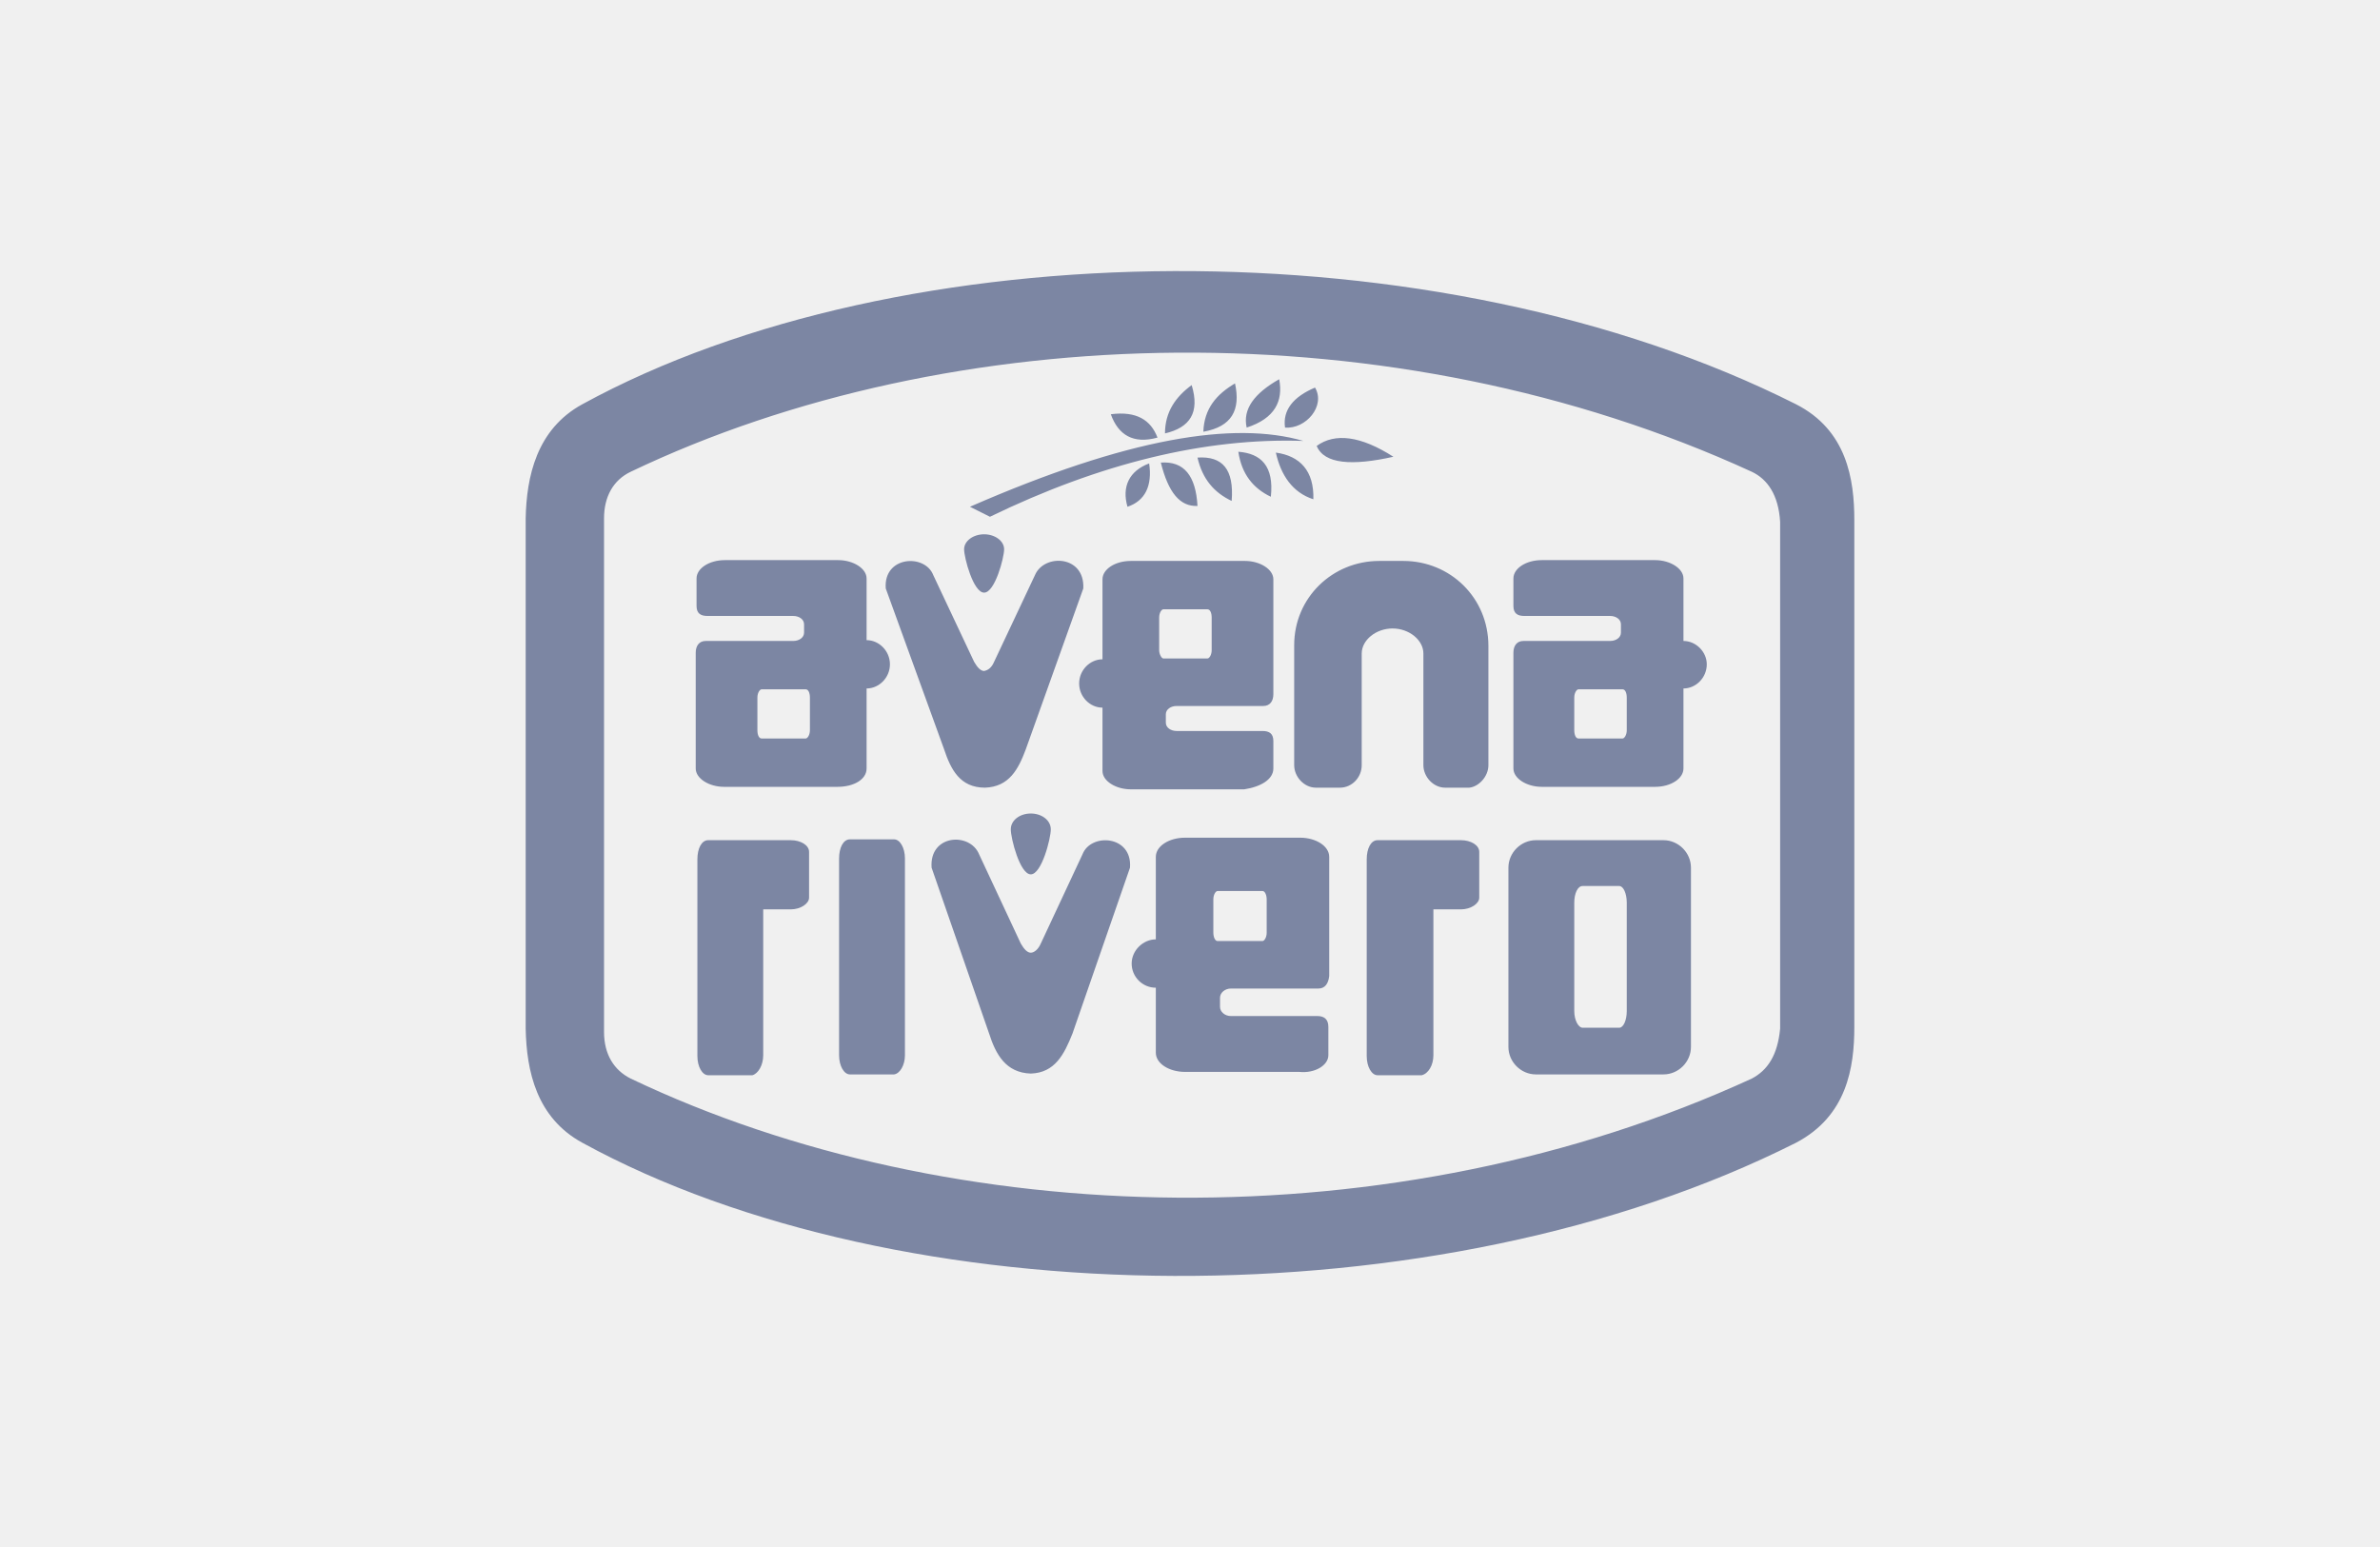
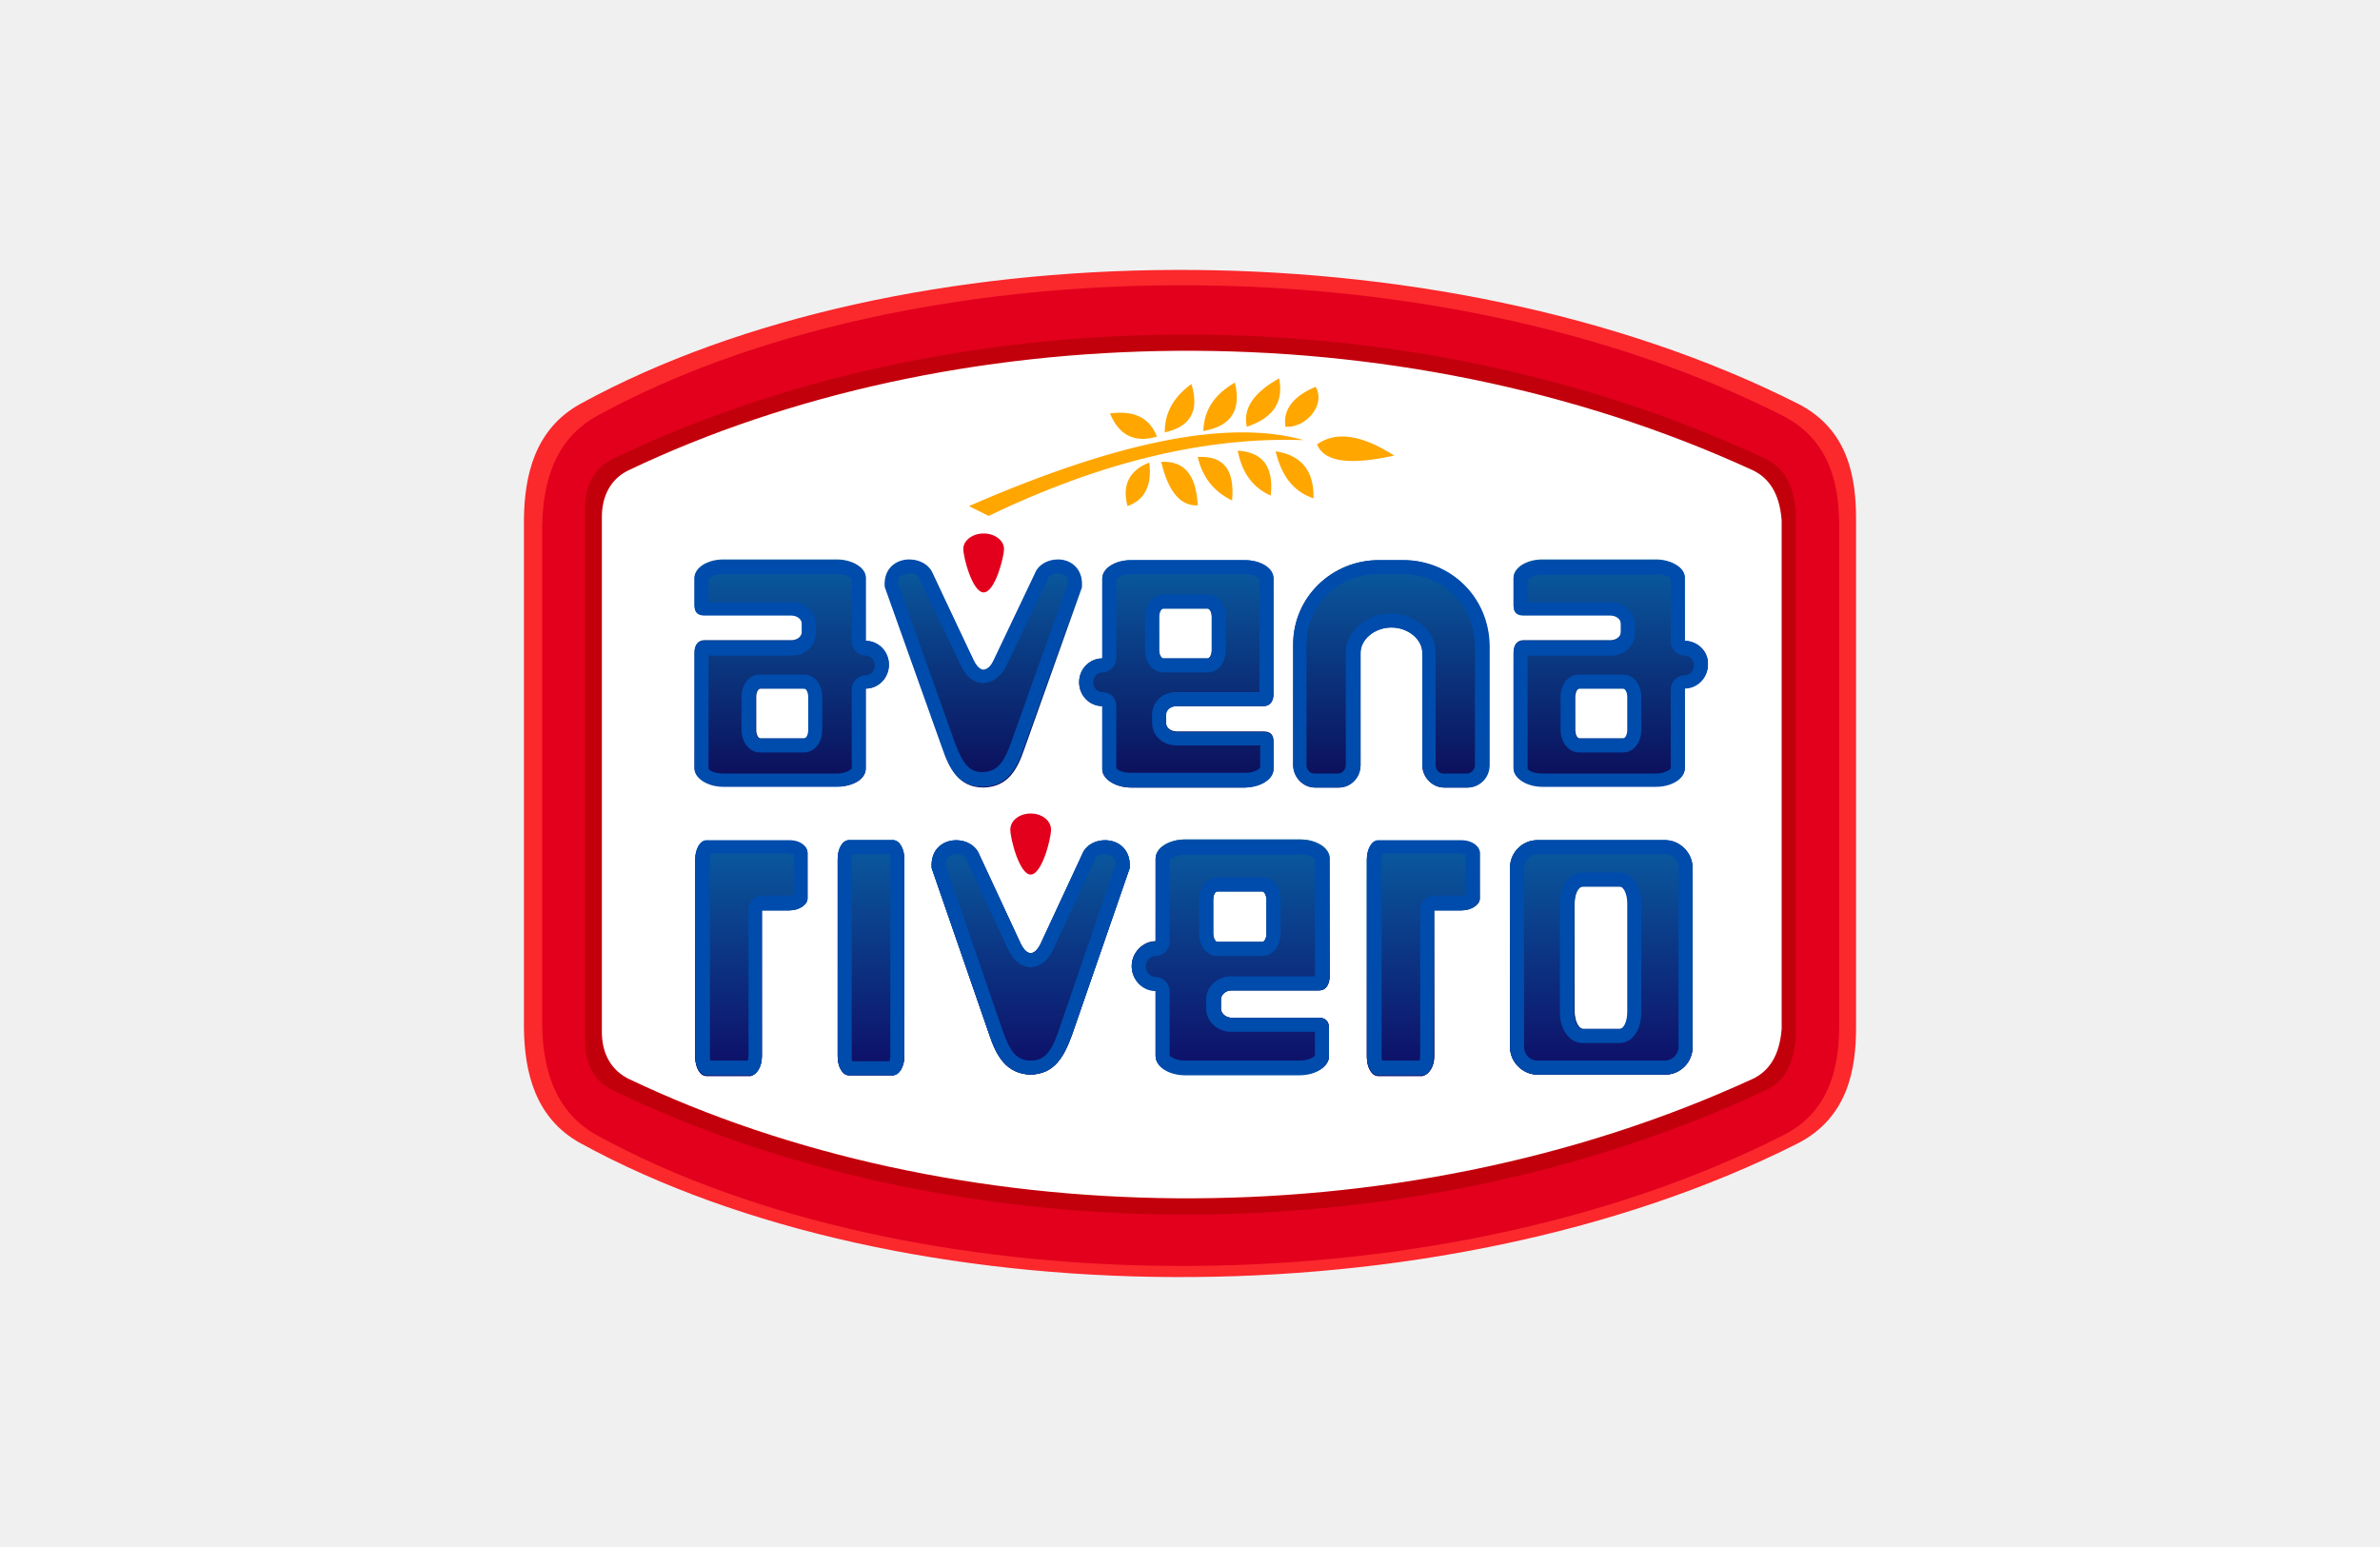
<svg xmlns="http://www.w3.org/2000/svg" width="100%" height="100%" viewBox="0 0 200 130" version="1.1" xml:space="preserve" style="fill-rule:evenodd;clip-rule:evenodd;stroke-linejoin:round;stroke-miterlimit:2;">
  <g transform="matrix(1.86839,0,0,1.86839,46.9061,81.5446)">
-     <path d="M-1.462,-20.327C-1.425,-22.201 -0.975,-24.338 1.087,-25.463C15.408,-33.298 39.514,-33.598 55.672,-25.463C57.959,-24.301 58.296,-22.089 58.296,-20.252L58.296,2.542C58.296,4.379 57.959,6.553 55.672,7.753C39.514,15.888 15.408,15.588 1.087,7.753C-0.975,6.628 -1.425,4.529 -1.462,2.617L-1.462,-20.327ZM54.959,2.617L54.959,-20.177C54.885,-21.376 54.397,-22.089 53.685,-22.426C37.602,-29.812 17.695,-29.324 3.261,-22.426C2.474,-22.051 2.062,-21.302 2.062,-20.327L2.062,2.767C2.062,3.779 2.512,4.491 3.261,4.866C17.732,11.764 37.602,12.252 53.685,4.866C54.397,4.491 54.847,3.816 54.959,2.617ZM23.581,-5.219C23.956,-6.193 25.83,-6.081 25.718,-4.619L23.131,2.842C22.756,3.779 22.344,4.604 21.256,4.641C20.132,4.604 19.682,3.779 19.382,2.842L16.795,-4.619C16.683,-6.118 18.52,-6.231 18.932,-5.219L20.807,-1.207C20.957,-0.945 21.106,-0.795 21.256,-0.795C21.406,-0.795 21.594,-0.945 21.706,-1.207L23.581,-5.219ZM49.711,-5.856C50.386,-5.856 50.948,-5.294 50.948,-4.619L50.948,3.442C50.948,4.116 50.386,4.679 49.711,4.679L43.975,4.679C43.3,4.679 42.738,4.116 42.738,3.442L42.738,-4.619C42.738,-5.294 43.3,-5.856 43.975,-5.856L49.711,-5.856ZM48.061,1.83L48.061,-3.044C48.061,-3.457 47.911,-3.794 47.724,-3.794L46.074,-3.794C45.85,-3.794 45.7,-3.457 45.7,-3.044L45.7,1.83C45.7,2.242 45.887,2.579 46.074,2.579L47.724,2.579C47.911,2.579 48.061,2.242 48.061,1.83ZM15.596,3.816C15.596,4.266 15.371,4.641 15.108,4.679L13.121,4.679C12.859,4.679 12.634,4.304 12.634,3.816L12.634,-5.031C12.634,-5.518 12.821,-5.893 13.121,-5.893L15.108,-5.893C15.371,-5.893 15.596,-5.518 15.596,-5.031L15.596,3.816ZM9.222,3.816C9.222,4.266 8.997,4.641 8.735,4.716L6.748,4.716C6.486,4.716 6.261,4.341 6.261,3.854L6.261,-4.994C6.261,-5.481 6.448,-5.856 6.748,-5.856L10.459,-5.856C10.909,-5.856 11.284,-5.631 11.284,-5.331L11.284,-3.269C11.284,-3.007 10.909,-2.744 10.459,-2.744L9.222,-2.744L9.222,3.816ZM21.256,-7.056C21.744,-7.056 22.156,-6.756 22.156,-6.343C22.156,-5.931 21.744,-4.319 21.256,-4.319C20.769,-4.319 20.357,-5.931 20.357,-6.343C20.357,-6.756 20.769,-7.056 21.256,-7.056ZM21.444,-17.778C21.856,-18.752 23.693,-18.677 23.618,-17.178L21.031,-9.942C20.694,-9.042 20.282,-8.255 19.195,-8.218C18.07,-8.218 17.657,-9.042 17.358,-9.942L14.733,-17.178C14.621,-18.64 16.495,-18.752 16.87,-17.778L18.707,-13.879C18.857,-13.616 19.007,-13.466 19.157,-13.466C19.344,-13.504 19.494,-13.616 19.607,-13.879L21.444,-17.778ZM39.364,3.816C39.364,4.266 39.139,4.641 38.839,4.716L36.852,4.716C36.59,4.716 36.365,4.341 36.365,3.854L36.365,-4.994C36.365,-5.481 36.552,-5.856 36.852,-5.856L40.601,-5.856C41.051,-5.856 41.426,-5.631 41.426,-5.331L41.426,-3.269C41.426,-3.007 41.051,-2.744 40.601,-2.744L39.364,-2.744L39.364,3.816ZM13.871,-9.08C13.871,-8.593 13.309,-8.255 12.559,-8.255L7.46,-8.255C6.785,-8.255 6.186,-8.63 6.186,-9.08L6.186,-14.291C6.186,-14.591 6.336,-14.816 6.636,-14.816L10.572,-14.816C10.834,-14.816 11.059,-14.966 11.059,-15.191L11.059,-15.566C11.059,-15.791 10.834,-15.941 10.572,-15.941L6.711,-15.941C6.411,-15.941 6.223,-16.053 6.223,-16.39L6.223,-17.628C6.223,-18.077 6.785,-18.452 7.498,-18.452L12.596,-18.452C13.271,-18.452 13.871,-18.077 13.871,-17.628L13.871,-14.853C14.433,-14.853 14.921,-14.366 14.921,-13.766C14.921,-13.166 14.433,-12.679 13.871,-12.679L13.871,-9.08ZM11.322,-10.804L11.322,-12.267C11.322,-12.491 11.247,-12.641 11.134,-12.641L9.147,-12.641C9.072,-12.641 8.96,-12.491 8.96,-12.267L8.96,-10.804C8.96,-10.58 9.035,-10.43 9.147,-10.43L11.134,-10.43C11.209,-10.43 11.322,-10.58 11.322,-10.804ZM34.64,3.816C34.64,4.266 34.04,4.641 33.328,4.566L28.192,4.566C27.48,4.566 26.88,4.191 26.88,3.704L26.88,0.78C26.28,0.78 25.793,0.292 25.793,-0.307C25.793,-0.907 26.318,-1.395 26.88,-1.395L26.88,-5.106C26.88,-5.593 27.48,-5.968 28.192,-5.968L33.366,-5.968C34.078,-5.968 34.678,-5.593 34.678,-5.106L34.678,0.255C34.64,0.592 34.49,0.817 34.19,0.817L30.254,0.817C29.991,0.817 29.767,1.005 29.767,1.23L29.767,1.642C29.767,1.867 29.991,2.054 30.254,2.054L34.153,2.054C34.453,2.054 34.64,2.204 34.64,2.542L34.64,3.816ZM29.467,-1.695C29.467,-1.507 29.542,-1.32 29.654,-1.32L31.679,-1.32C31.753,-1.32 31.866,-1.47 31.866,-1.695L31.866,-3.194C31.866,-3.382 31.791,-3.569 31.679,-3.569L29.654,-3.569C29.579,-3.569 29.467,-3.419 29.467,-3.194L29.467,-1.695ZM30.441,-26.4C30.704,-25.2 30.291,-24.451 29.017,-24.226C29.054,-25.275 29.617,-25.913 30.441,-26.4ZM32.428,-26.588C32.616,-25.613 32.241,-24.826 30.966,-24.413C30.779,-25.238 31.304,-25.95 32.428,-26.588ZM37.564,-23.101C35.727,-22.689 34.453,-22.764 34.115,-23.588C34.94,-24.188 36.102,-24.038 37.564,-23.101ZM34.04,-26.213C34.528,-25.388 33.628,-24.338 32.691,-24.413C32.578,-25.2 33.066,-25.8 34.04,-26.213ZM30.291,-21.114C29.504,-21.489 28.979,-22.089 28.754,-23.064C29.879,-23.139 30.404,-22.539 30.291,-21.114ZM41.838,-9.23C41.838,-8.705 41.388,-8.255 40.976,-8.218L39.889,-8.218C39.364,-8.218 38.914,-8.705 38.914,-9.23L38.914,-14.253C38.914,-14.853 38.277,-15.378 37.527,-15.378C36.777,-15.378 36.14,-14.853 36.14,-14.253L36.14,-9.23C36.14,-8.668 35.69,-8.218 35.165,-8.218L34.078,-8.218C33.553,-8.218 33.103,-8.705 33.103,-9.23L33.103,-14.628C33.103,-16.765 34.828,-18.415 36.927,-18.415L38.014,-18.415C40.114,-18.415 41.838,-16.765 41.838,-14.591L41.838,-9.23ZM28.754,-20.889C27.967,-20.852 27.442,-21.489 27.105,-22.839C28.154,-22.914 28.679,-22.239 28.754,-20.889ZM32.053,-21.302C31.266,-21.676 30.741,-22.314 30.591,-23.326C31.604,-23.251 32.203,-22.689 32.053,-21.302ZM33.515,-23.813C29.092,-23.963 24.368,-22.801 19.419,-20.402L18.52,-20.852C25.643,-23.963 30.404,-24.713 33.515,-23.813ZM28.492,-26.325C28.867,-25.088 28.417,-24.413 27.292,-24.151C27.292,-25.125 27.78,-25.8 28.492,-26.325ZM25.605,-20.852C25.343,-21.751 25.68,-22.464 26.58,-22.801C26.73,-21.789 26.392,-21.114 25.605,-20.852ZM50.611,-14.816C51.173,-14.816 51.66,-14.328 51.66,-13.766C51.66,-13.166 51.173,-12.679 50.611,-12.679L50.611,-9.08C50.611,-8.63 50.048,-8.255 49.336,-8.255L44.237,-8.255C43.563,-8.255 42.963,-8.63 42.963,-9.08L42.963,-14.291C42.963,-14.591 43.113,-14.816 43.413,-14.816L47.312,-14.816C47.574,-14.816 47.799,-14.966 47.799,-15.191L47.799,-15.566C47.799,-15.791 47.574,-15.941 47.312,-15.941L43.45,-15.941C43.15,-15.941 42.963,-16.053 42.963,-16.39L42.963,-17.628C42.963,-18.077 43.525,-18.452 44.237,-18.452L49.336,-18.452C50.011,-18.452 50.611,-18.077 50.611,-17.628L50.611,-14.816ZM48.061,-10.804L48.061,-12.267C48.061,-12.491 47.986,-12.641 47.874,-12.641L45.887,-12.641C45.812,-12.641 45.7,-12.491 45.7,-12.267L45.7,-10.804C45.7,-10.58 45.775,-10.43 45.887,-10.43L47.874,-10.43C47.949,-10.43 48.061,-10.58 48.061,-10.804ZM33.965,-21.189C33.028,-21.489 32.503,-22.276 32.278,-23.288C33.366,-23.139 34.003,-22.464 33.965,-21.189ZM26.955,-23.963C25.868,-23.663 25.193,-24.076 24.855,-25.013C26.018,-25.163 26.655,-24.751 26.955,-23.963ZM19.157,-19.614C19.644,-19.614 20.057,-19.315 20.057,-18.94C20.057,-18.565 19.644,-16.99 19.157,-16.99C18.67,-16.99 18.257,-18.565 18.257,-18.94C18.257,-19.315 18.67,-19.614 19.157,-19.614ZM32.166,-9.08C32.166,-8.593 31.604,-8.255 30.854,-8.143L25.755,-8.143C25.08,-8.143 24.481,-8.518 24.481,-8.967L24.481,-11.817C23.918,-11.817 23.431,-12.304 23.431,-12.904C23.431,-13.504 23.918,-13.991 24.481,-13.991L24.481,-17.59C24.481,-18.04 25.043,-18.415 25.755,-18.415L30.891,-18.415C31.566,-18.415 32.166,-18.04 32.166,-17.59L32.166,-12.417C32.166,-12.117 32.016,-11.892 31.716,-11.892L27.817,-11.892C27.555,-11.892 27.33,-11.742 27.33,-11.517L27.33,-11.142C27.33,-10.917 27.555,-10.767 27.817,-10.767L31.679,-10.767C31.978,-10.767 32.166,-10.654 32.166,-10.317L32.166,-9.08ZM27.03,-14.403C27.03,-14.216 27.142,-14.029 27.217,-14.029L29.204,-14.029C29.279,-14.029 29.392,-14.179 29.392,-14.403L29.392,-15.866C29.392,-16.09 29.317,-16.24 29.204,-16.24L27.217,-16.24C27.142,-16.24 27.03,-16.09 27.03,-15.866L27.03,-14.403Z" style="fill:rgb(124,134,163);" />
+     <g transform="matrix(0.315665,0,0,0.315665,-2.99172,-40.23208)">
+       <path id="XMLID_61_" d="M135.9,36.2L74.3,35.4L16.5,50.5L9.9,60.9L9.6,102.1L11,137.9L15.5,148.4L63,163.3L119,166.1L176.4,150.2L189.3,136.2L188,57.1L183,50.9L135.9,36.2Z" style="fill:white;" />
+       <g id="XMLID_17_">
+         <path id="XMLID_51_" d="M58.8,139.7L58.8,111.6C58.8,110.1 58.1,108.9 57.2,108.9L50.9,108.9C50,108.9 49.3,110.1 49.3,111.6L49.3,139.7C49.3,141.2 50,142.4 50.9,142.4L57.2,142.4C58.1,142.3 58.8,141.1 58.8,139.7Z" style="fill:url(#_Linear1);fill-rule:nonzero;" />
+         <path id="XMLID_50_" d="M58.8,139.7L58.8,111.6C58.8,110.1 58.1,108.9 57.2,108.9L50.9,108.9C50,108.9 49.3,110.1 49.3,111.6L49.3,139.7C49.3,141.2 50,142.4 50.9,142.4L57.2,142.4C58.1,142.3 58.8,141.1 58.8,139.7Z" style="fill:url(#_Linear2);fill-rule:nonzero;" />
+         <path id="XMLID_57_" d="M38.5,139.7L38.5,118.9L42.4,118.9C43.8,118.9 45,118.1 45,117.2L45,110.7C45,109.8 43.8,109 42.4,109L30.6,109C29.7,109 29,110.2 29,111.7L29,139.8C29,141.3 29.7,142.5 30.6,142.5L36.9,142.5C37.8,142.3 38.5,141.1 38.5,139.7Z" style="fill:url(#_Linear3);fill-rule:nonzero;" />
+         <path id="XMLID_52_" d="M38.5,139.7L38.5,118.9L42.4,118.9C43.8,118.9 45,118.1 45,117.2L45,110.7C45,109.8 43.8,109 42.4,109L30.6,109C29.7,109 29,110.2 29,111.7L29,139.8C29,141.3 29.7,142.5 30.6,142.5L36.9,142.5C37.8,142.3 38.5,141.1 38.5,139.7Z" style="fill:url(#_Linear4);fill-rule:nonzero;" />
+         <path id="XMLID_89_" d="M167.2,108.9L149,108.9C146.8,108.9 145.1,110.7 145.1,112.8L145.1,138.4C145.1,140.5 146.9,142.3 149,142.3L167.2,142.3C169.4,142.3 171.1,140.5 171.1,138.4L171.1,112.8C171.1,110.7 169.3,108.9 167.2,108.9ZM161.9,133.4C161.9,134.7 161.4,135.8 160.8,135.8L155.5,135.8C154.9,135.8 154.3,134.7 154.3,133.4L154.3,117.9C154.3,116.6 154.8,115.5 155.5,115.5L160.8,115.5C161.4,115.5 161.9,116.6 161.9,117.9L161.9,133.4Z" style="fill:url(#_Linear5);fill-rule:nonzero;" />
+         <path id="XMLID_60_" d="M167.2,108.9L149,108.9C146.8,108.9 145.1,110.7 145.1,112.8L145.1,138.4C145.1,140.5 146.9,142.3 149,142.3L167.2,142.3C169.4,142.3 171.1,140.5 171.1,138.4L171.1,112.8C171.1,110.7 169.3,108.9 167.2,108.9ZM161.9,133.4C161.9,134.7 161.4,135.8 160.8,135.8L155.5,135.8C154.9,135.8 154.3,134.7 154.3,133.4L154.3,117.9C154.3,116.6 154.8,115.5 155.5,115.5L160.8,115.5C161.4,115.5 161.9,116.6 161.9,117.9L161.9,133.4Z" style="fill:url(#_Linear6);fill-rule:nonzero;" />
+         <path id="XMLID_100_" d="M84.1,111L78.2,123.7C77.8,124.5 77.3,125 76.8,125C76.3,125 75.8,124.5 75.4,123.7L69.5,111C68.2,107.8 62.3,108.2 62.7,112.9L70.9,136.6C71.9,139.6 73.3,142.2 76.8,142.3C80.3,142.2 81.6,139.6 82.7,136.6L90.9,112.9C91.3,108.2 85.3,107.8 84.1,111Z" style="fill:url(#_Linear7);fill-rule:nonzero;" />
+         <path id="XMLID_99_" d="M84.1,111L78.2,123.7C77.8,124.5 77.3,125 76.8,125C76.3,125 75.8,124.5 75.4,123.7L69.5,111C68.2,107.8 62.3,108.2 62.7,112.9L70.9,136.6C71.9,139.6 73.3,142.2 76.8,142.3C80.3,142.2 81.6,139.6 82.7,136.6L90.9,112.9C91.3,108.2 85.3,107.8 84.1,111Z" style="fill:url(#_Linear8);fill-rule:nonzero;" />
+         <path id="XMLID_104_" d="M119.3,139.7L119.3,135.7C119.3,134.6 118.7,134.2 117.8,134.2L105.4,134.2C104.6,134.2 103.9,133.6 103.9,132.9L103.9,131.6C103.9,130.9 104.6,130.3 105.4,130.3L117.9,130.3C118.8,130.3 119.3,129.6 119.4,128.5L119.4,111.5C119.4,110 117.5,108.8 115.2,108.8L98.8,108.8C96.5,108.8 94.6,110 94.6,111.5L94.6,123.3C92.8,123.3 91.2,124.9 91.2,126.8C91.2,128.7 92.7,130.3 94.6,130.3L94.6,139.6C94.6,141.1 96.5,142.3 98.8,142.3L115.1,142.3C117.4,142.3 119.3,141.1 119.3,139.7ZM102.8,122.2L102.8,117.4C102.8,116.7 103.1,116.2 103.4,116.2L109.8,116.2C110.1,116.2 110.4,116.8 110.4,117.4L110.4,122.2C110.4,122.9 110.1,123.4 109.8,123.4L103.4,123.4C103.1,123.4 102.8,122.8 102.8,122.2Z" style="fill:url(#_Linear9);fill-rule:nonzero;" />
+         <path id="XMLID_103_" d="M119.3,139.7L119.3,135.7C119.3,134.6 118.7,134.2 117.8,134.2L105.4,134.2C104.6,134.2 103.9,133.6 103.9,132.9L103.9,131.6C103.9,130.9 104.6,130.3 105.4,130.3L117.9,130.3C118.8,130.3 119.3,129.6 119.4,128.5L119.4,111.5C119.4,110 117.5,108.8 115.2,108.8L98.8,108.8C96.5,108.8 94.6,110 94.6,111.5L94.6,123.3C92.8,123.3 91.2,124.9 91.2,126.8C91.2,128.7 92.7,130.3 94.6,130.3L94.6,139.6C94.6,141.1 96.5,142.3 98.8,142.3L115.1,142.3C117.4,142.3 119.3,141.1 119.3,139.7ZM102.8,122.2L102.8,117.4C102.8,116.7 103.1,116.2 103.4,116.2L109.8,116.2C110.1,116.2 110.4,116.8 110.4,117.4L110.4,122.2C110.4,122.9 110.1,123.4 109.8,123.4L103.4,123.4C103.1,123.4 102.8,122.8 102.8,122.2Z" style="fill:url(#_Linear10);fill-rule:nonzero;" />
+         <path id="XMLID_108_" d="M134.3,139.7L134.3,118.9L138.2,118.9C139.6,118.9 140.8,118.1 140.8,117.2L140.8,110.7C140.8,109.8 139.6,109 138.2,109L126.3,109C125.4,109 124.7,110.2 124.7,111.7L124.7,139.8C124.7,141.3 125.4,142.5 126.3,142.5L132.6,142.5C133.6,142.3 134.3,141.1 134.3,139.7Z" style="fill:url(#_Linear11);fill-rule:nonzero;" />
+         <path id="XMLID_107_" d="M134.3,139.7L134.3,118.9L138.2,118.9C139.6,118.9 140.8,118.1 140.8,117.2L140.8,110.7C140.8,109.8 139.6,109 138.2,109L126.3,109C125.4,109 124.7,110.2 124.7,111.7L124.7,139.8C124.7,141.3 125.4,142.5 126.3,142.5L132.6,142.5C133.6,142.3 134.3,141.1 134.3,139.7Z" style="fill:url(#_Linear12);fill-rule:nonzero;" />
+       </g>
+       <path d="M66.2,110.9C66.8,110.9 67.4,111.1 67.7,111.7L67.7,111.8L73.6,124.5C74.3,126 75.4,126.9 76.7,127L76.9,127C78.2,126.9 79.3,126 80,124.5L85.9,111.8L85.9,111.7C86.1,111.1 86.8,110.9 87.4,110.9C87.9,110.9 88.3,111.1 88.6,111.3C88.8,111.6 89,111.9 88.9,112.4L80.8,136C79.7,139.2 78.7,140.3 76.8,140.3C74.9,140.3 73.9,139.2 72.8,136L64.7,112.5C64.7,112 64.8,111.6 65,111.4C65.3,111.1 65.7,110.9 66.2,110.9M167.2,110.9C168.3,110.9 169.1,111.8 169.1,112.8L169.1,138.4C169.1,139.4 168.2,140.3 167.2,140.3L149,140.3C147.9,140.3 147.1,139.4 147.1,138.4L147.1,112.8C147.1,111.8 148,110.9 149,110.9L167.2,110.9M155.4,137.8L160.7,137.8C162.5,137.8 163.8,136 163.8,133.4L163.8,117.9C163.8,115.4 162.5,113.5 160.7,113.5L155.4,113.5C153.6,113.5 152.2,115.3 152.2,117.9L152.2,133.4C152.2,135.9 153.6,137.8 155.4,137.8M138.2,110.9C138.4,110.9 138.6,110.9 138.8,111L138.8,116.7C138.7,116.7 138.5,116.8 138.2,116.8L134.3,116.8C133.2,116.8 132.3,117.7 132.3,118.8L132.3,139.6C132.3,139.9 132.2,140.1 132.2,140.3L126.9,140.3C126.8,140.2 126.8,139.9 126.8,139.6L126.8,111.5C126.8,111.2 126.9,111 126.9,110.8L138.2,110.8M115.1,110.9C116.4,110.9 117.1,111.4 117.3,111.6L117.3,128.3L105.3,128.3C103.4,128.3 101.8,129.8 101.8,131.6L101.8,132.9C101.8,134.7 103.4,136.2 105.3,136.2L117.3,136.2L117.3,139.6C117.1,139.8 116.4,140.3 115.1,140.3L98.8,140.3C97.5,140.3 96.8,139.8 96.6,139.6L96.6,130.4C96.6,129.9 96.4,129.4 96,129C95.6,128.6 95.1,128.4 94.6,128.4C93.9,128.4 93.2,127.7 93.2,126.9C93.2,126.1 93.8,125.4 94.6,125.4C95.1,125.4 95.6,125.2 96,124.8C96.4,124.4 96.6,123.9 96.6,123.4L96.6,111.7C96.8,111.5 97.5,111 98.8,111L115.1,111M103.4,125.4L109.8,125.4C111.3,125.4 112.4,124 112.4,122.2L112.4,117.4C112.4,115.5 111.3,114.2 109.8,114.2L103.4,114.2C101.9,114.2 100.8,115.6 100.8,117.4L100.8,122.2C100.8,124 101.9,125.4 103.4,125.4M56.7,110.9C56.8,111 56.8,111.3 56.8,111.6L56.8,139.7C56.8,140 56.7,140.2 56.7,140.4L51.4,140.4C51.3,140.3 51.3,140 51.3,139.7L51.3,111.6C51.3,111.3 51.4,111.1 51.4,110.9L56.7,110.9M42.5,110.9C42.7,110.9 42.9,110.9 43.1,111L43.1,116.7C43,116.7 42.8,116.8 42.5,116.8L38.6,116.8C37.5,116.8 36.6,117.7 36.6,118.8L36.6,139.6C36.6,139.9 36.5,140.1 36.5,140.3L31.2,140.3C31.1,140.2 31.1,139.9 31.1,139.6L31.1,111.5C31.1,111.2 31.2,111 31.2,110.8L42.5,110.8M87.4,108.9C86,108.9 84.6,109.6 84.1,111L78.2,123.7C77.8,124.5 77.3,125 76.8,125C76.3,125 75.8,124.5 75.4,123.7L69.5,111C69,109.6 67.6,108.9 66.2,108.9C64.3,108.9 62.5,110.2 62.7,112.9L70.9,136.6C71.9,139.6 73.3,142.2 76.8,142.3C80.3,142.2 81.6,139.6 82.7,136.6L90.9,112.9C91.1,110.2 89.3,108.9 87.4,108.9ZM167.2,108.9L149,108.9C146.8,108.9 145.1,110.7 145.1,112.8L145.1,138.4C145.1,140.5 146.9,142.3 149,142.3L167.2,142.3C169.4,142.3 171.1,140.5 171.1,138.4L171.1,112.8C171.1,110.7 169.3,108.9 167.2,108.9ZM155.4,135.8C154.8,135.8 154.2,134.7 154.2,133.4L154.2,117.9C154.2,116.6 154.7,115.5 155.4,115.5L160.7,115.5C161.3,115.5 161.8,116.6 161.8,117.9L161.8,133.4C161.8,134.7 161.3,135.8 160.7,135.8L155.4,135.8ZM138.2,108.9L126.3,108.9C125.4,108.9 124.7,110.1 124.7,111.6L124.7,139.7C124.7,141.2 125.4,142.4 126.3,142.4L132.6,142.4C133.5,142.4 134.2,141.2 134.2,139.7L134.2,118.9L138.1,118.9C139.5,118.9 140.7,118.1 140.7,117.2L140.7,110.7C140.8,109.7 139.6,108.9 138.2,108.9ZM115.1,108.9L98.8,108.9C96.5,108.9 94.6,110.1 94.6,111.6L94.6,123.4C92.8,123.4 91.2,125 91.2,126.9C91.2,128.8 92.7,130.4 94.6,130.4L94.6,139.7C94.6,141.2 96.5,142.4 98.8,142.4L115.1,142.4C117.4,142.4 119.3,141.2 119.3,139.7L119.3,135.7C119.3,134.6 118.7,134.2 117.8,134.2L105.4,134.2C104.6,134.2 103.9,133.6 103.9,132.9L103.9,131.6C103.9,130.9 104.6,130.3 105.4,130.3L117.9,130.3C118.8,130.3 119.3,129.6 119.3,128.5L119.3,111.5C119.3,110.1 117.4,108.9 115.1,108.9ZM103.4,123.4C103.1,123.4 102.8,122.8 102.8,122.2L102.8,117.4C102.8,116.7 103.1,116.2 103.4,116.2L109.8,116.2C110.1,116.2 110.4,116.8 110.4,117.4L110.4,122.2C110.4,122.9 110.1,123.4 109.8,123.4L103.4,123.4ZM57.2,108.9L50.9,108.9C50,108.9 49.3,110.1 49.3,111.6L49.3,139.7C49.3,141.2 50,142.4 50.9,142.4L57.2,142.4C58.1,142.4 58.8,141.2 58.8,139.7L58.8,111.6C58.8,110.1 58.1,108.9 57.2,108.9ZM42.5,108.9L30.6,108.9C29.7,108.9 29,110.1 29,111.6L29,139.7C29,141.2 29.7,142.4 30.6,142.4L36.9,142.4C37.8,142.4 38.5,141.2 38.5,139.7L38.5,118.9L42.4,118.9C43.8,118.9 45,118.1 45,117.2L45,110.7C45,109.7 43.9,108.9 42.5,108.9Z" style="fill:rgb(0,76,172);fill-rule:nonzero;" />
+       <path id="XMLID_41_" d="M76.8,105.1C78.4,105.1 79.7,106.1 79.7,107.4C79.7,108.7 78.4,113.8 76.8,113.8C75.2,113.8 73.9,108.7 73.9,107.4C73.9,106.1 75.2,105.1 76.8,105.1" style="fill:rgb(226,0,29);" />
+       <g id="XMLID_15_">
+         <path id="XMLID_85_" d="M77.4,71L71.5,83.4C71.1,84.2 70.7,84.6 70.1,84.7C69.6,84.7 69.1,84.2 68.7,83.4L62.9,71C61.7,67.9 55.8,68.3 56.1,72.9L64.3,95.9C65.3,98.8 66.6,101.4 70.1,101.4C73.6,101.3 74.9,98.8 75.9,95.9L84.1,72.9C84.5,68.2 78.6,67.9 77.4,71Z" style="fill:url(#_Linear13);fill-rule:nonzero;" />
+         <path id="XMLID_88_" d="M53.3,98.7L53.3,87.3C55.1,87.3 56.6,85.8 56.6,83.9C56.6,82 55.1,80.5 53.3,80.5L53.3,71.5C53.3,70.1 51.4,68.9 49.2,68.9L33,68.9C30.7,68.9 28.9,70.1 28.9,71.5L28.9,75.4C28.9,76.5 29.5,76.8 30.4,76.8L42.7,76.8C43.5,76.8 44.2,77.3 44.2,78L44.2,79.2C44.2,79.9 43.5,80.4 42.7,80.4L30.3,80.4C29.4,80.4 28.9,81.1 28.9,82.1L28.9,98.6C28.9,100 30.8,101.2 33,101.2L49.2,101.2C51.5,101.3 53.3,100.2 53.3,98.7ZM45.2,93.2C45.2,93.9 44.9,94.4 44.6,94.4L38.3,94.4C38,94.4 37.7,93.9 37.7,93.2L37.7,88.5C37.7,87.8 38,87.3 38.3,87.3L44.6,87.3C44.9,87.3 45.2,87.8 45.2,88.5L45.2,93.2Z" style="fill:url(#_Linear14);fill-rule:nonzero;" />
+         <path id="XMLID_94_" d="M170,80.5L170,71.5C170,70.1 168.1,68.9 165.9,68.9L149.7,68.9C147.4,68.9 145.6,70.1 145.6,71.5L145.6,75.4C145.6,76.5 146.2,76.8 147.1,76.8L159.4,76.8C160.2,76.8 160.9,77.3 160.9,78L160.9,79.2C160.9,79.9 160.2,80.4 159.4,80.4L147,80.4C146.1,80.4 145.6,81.1 145.6,82.1L145.6,98.6C145.6,100 147.5,101.2 149.7,101.2L165.9,101.2C168.2,101.2 170,100 170,98.6L170,87.2C171.8,87.2 173.3,85.7 173.3,83.8C173.4,82 171.8,80.5 170,80.5ZM161.9,93.2C161.9,93.9 161.6,94.4 161.3,94.4L155,94.4C154.7,94.4 154.4,93.9 154.4,93.2L154.4,88.5C154.4,87.8 154.7,87.3 155,87.3L161.3,87.3C161.6,87.3 161.9,87.8 161.9,88.5L161.9,93.2Z" style="fill:url(#_Linear15);fill-rule:nonzero;" />
+         <path id="XMLID_97_" d="M111.4,98.7L111.4,94.8C111.4,93.7 110.8,93.4 109.9,93.4L97.6,93.4C96.8,93.4 96.1,92.9 96.1,92.2L96.1,91C96.1,90.3 96.8,89.8 97.6,89.8L110,89.8C110.9,89.8 111.4,89.1 111.4,88.1L111.4,71.6C111.4,70.2 109.5,69 107.3,69L91.1,69C88.8,69 87,70.2 87,71.6L87,83C85.2,83 83.7,84.5 83.7,86.4C83.7,88.3 85.2,89.8 87,89.8L87,98.8C87,100.2 88.9,101.4 91.1,101.4L107.3,101.4C109.6,101.3 111.4,100.2 111.4,98.7ZM95.1,81.8L95.1,77.1C95.1,76.4 95.4,75.9 95.7,75.9L102,75.9C102.3,75.9 102.6,76.4 102.6,77.1L102.6,81.8C102.6,82.5 102.3,83 102,83L95.7,83C95.4,83 95.1,82.4 95.1,81.8Z" style="fill:url(#_Linear16);fill-rule:nonzero;" />
+         <path id="XMLID_98_" d="M142.1,98.2L142.1,81.2C142.1,74.3 136.6,69 129.9,69L126.4,69C119.7,69 114.2,74.3 114.2,81L114.2,98.2C114.2,99.9 115.6,101.4 117.3,101.4L120.7,101.4C122.4,101.4 123.8,100 123.8,98.2L123.8,82.2C123.8,80.3 125.8,78.6 128.2,78.6C130.6,78.6 132.6,80.3 132.6,82.2L132.6,98.2C132.6,99.9 134,101.4 135.7,101.4L139.1,101.4C140.7,101.3 142.1,99.9 142.1,98.2Z" style="fill:url(#_Linear17);fill-rule:nonzero;" />
+       </g>
+       <path d="M59.6,70.9C60.2,70.9 60.8,71.1 61,71.7L61,71.8L66.9,84.1C67.6,85.6 68.7,86.5 70,86.5L70.2,86.5C71.5,86.4 72.6,85.5 73.3,84.1L79.2,71.8L79.2,71.7C79.4,71.2 80.1,70.9 80.6,70.9C81.1,70.9 81.5,71.1 81.8,71.3C82,71.5 82.1,71.9 82.1,72.3L74,95C72.9,98.1 71.9,99.1 70,99.2C68.1,99.2 67.2,98.2 66,95L57.9,72.3C57.9,71.8 58,71.5 58.2,71.3C58.7,71.1 59.1,70.9 59.6,70.9M165.9,71C167.1,71 167.9,71.4 168,71.7L168,80.6C168,81.1 168.2,81.6 168.6,82C169,82.4 169.5,82.6 170,82.6C170.7,82.6 171.3,83.2 171.3,84C171.3,84.8 170.7,85.4 170,85.4C169.5,85.4 169,85.6 168.6,86C168.2,86.4 168,86.9 168,87.4L168,98.7C167.8,98.9 167.1,99.4 165.9,99.4L149.7,99.4C148.5,99.4 147.7,99 147.6,98.7L147.6,82.6L159.5,82.6C161.4,82.6 162.9,81.2 162.9,79.4L162.9,78.2C162.9,76.4 161.4,75 159.5,75L147.6,75L147.6,71.8C147.8,71.6 148.5,71.1 149.7,71.1L165.9,71.1M154.9,96.4L161.2,96.4C162.7,96.4 163.8,95 163.8,93.2L163.8,88.5C163.8,86.7 162.7,85.3 161.2,85.3L154.9,85.3C153.4,85.3 152.3,86.7 152.3,88.5L152.3,93.2C152.3,95 153.5,96.4 154.9,96.4M129.9,71C135.6,71 140.1,75.5 140.1,81.2L140.1,98.2C140.1,98.8 139.6,99.4 139,99.4L135.6,99.4C135,99.4 134.5,98.9 134.5,98.2L134.5,82.2C134.5,79.1 131.6,76.6 128.1,76.6C124.6,76.6 121.7,79.1 121.7,82.2L121.7,98.2C121.7,98.8 121.2,99.4 120.6,99.4L117.2,99.4C116.6,99.4 116.1,98.9 116.1,98.2L116.1,81C116.1,75.4 120.6,71 126.3,71L129.9,71M107.3,71C108.5,71 109.3,71.4 109.4,71.7L109.4,87.8L97.5,87.8C95.6,87.8 94.1,89.2 94.1,91L94.1,92.2C94.1,94 95.6,95.4 97.6,95.4L109.5,95.4L109.5,98.6C109.3,98.8 108.6,99.3 107.4,99.3L91.1,99.3C89.9,99.3 89.1,98.9 89,98.6L89,89.7C89,89.2 88.8,88.7 88.4,88.3C88,88 87.5,87.8 87,87.8C86.3,87.8 85.7,87.2 85.7,86.4C85.7,85.6 86.3,85 87,85C87.5,85 88,84.8 88.4,84.4C88.8,84 89,83.5 89,83L89,71.7C89.2,71.5 89.9,71 91.1,71L107.3,71M95.7,85L102,85C103.5,85 104.6,83.6 104.6,81.8L104.6,77.1C104.6,75.3 103.5,73.9 102,73.9L95.7,73.9C94.2,73.9 93.1,75.3 93.1,77.1L93.1,81.8C93.1,83.6 94.2,85 95.7,85M49.2,71C50.4,71 51.2,71.4 51.3,71.7L51.3,80.6C51.3,81.1 51.5,81.6 51.9,82C52.3,82.4 52.8,82.6 53.3,82.6C54,82.6 54.6,83.2 54.6,84C54.6,84.8 54,85.4 53.3,85.4C52.8,85.4 52.3,85.6 51.9,86C51.5,86.4 51.3,86.9 51.3,87.4L51.3,98.7C51.1,98.9 50.4,99.4 49.2,99.4L33,99.4C31.8,99.4 31,99 30.9,98.7L30.9,82.6L42.8,82.6C44.7,82.6 46.2,81.2 46.2,79.4L46.2,78.2C46.2,76.4 44.7,75 42.8,75L30.9,75L30.9,71.8C31,71.4 31.8,71 33,71L49.2,71M38.2,96.4L44.5,96.4C46,96.4 47.1,95 47.1,93.2L47.1,88.5C47.1,86.7 46,85.3 44.5,85.3L38.2,85.3C36.7,85.3 35.6,86.7 35.6,88.5L35.6,93.2C35.6,95 36.8,96.4 38.2,96.4M80.7,68.9C79.3,68.9 77.9,69.6 77.4,70.9L71.5,83.3C71.1,84.1 70.7,84.5 70.1,84.6C69.6,84.6 69.1,84.1 68.7,83.3L62.8,70.9C62.3,69.6 60.9,68.9 59.5,68.9C57.7,68.9 55.8,70.1 56,72.8L64.2,95.8C65.2,98.7 66.5,101.3 70,101.3C73.5,101.2 74.8,98.7 75.8,95.8L84,72.8C84.3,70.2 82.5,68.9 80.7,68.9ZM165.9,69L149.7,69C147.4,69 145.6,70.2 145.6,71.6L145.6,75.5C145.6,76.6 146.2,76.9 147.1,76.9L159.4,76.9C160.2,76.9 160.9,77.4 160.9,78.1L160.9,79.3C160.9,80 160.2,80.5 159.4,80.5L147,80.5C146.1,80.5 145.6,81.2 145.6,82.2L145.6,98.7C145.6,100.1 147.5,101.3 149.7,101.3L165.9,101.3C168.2,101.3 170,100.1 170,98.7L170,87.3C171.8,87.3 173.3,85.8 173.3,83.9C173.3,82 171.8,80.5 170,80.5L170,71.5C170,70.1 168.2,69 165.9,69ZM154.9,94.4C154.6,94.4 154.3,93.9 154.3,93.2L154.3,88.5C154.3,87.8 154.6,87.3 154.9,87.3L161.2,87.3C161.5,87.3 161.8,87.8 161.8,88.5L161.8,93.2C161.8,93.9 161.5,94.4 161.2,94.4L154.9,94.4ZM129.9,69L126.4,69C119.7,69 114.2,74.3 114.2,81L114.2,98.2C114.2,99.9 115.6,101.4 117.3,101.4L120.7,101.4C122.4,101.4 123.8,100 123.8,98.2L123.8,82.2C123.8,80.3 125.8,78.6 128.2,78.6C130.6,78.6 132.6,80.3 132.6,82.2L132.6,98.2C132.6,99.9 134,101.4 135.7,101.4L139.1,101.4C140.8,101.4 142.2,100 142.2,98.2L142.2,81.2C142.1,74.2 136.6,69 129.9,69ZM107.3,69L91.1,69C88.8,69 87,70.2 87,71.6L87,83C85.2,83 83.7,84.5 83.7,86.4C83.7,88.3 85.2,89.8 87,89.8L87,98.8C87,100.2 88.9,101.4 91.1,101.4L107.3,101.4C109.6,101.4 111.4,100.2 111.4,98.8L111.4,94.9C111.4,93.8 110.8,93.5 109.9,93.5L97.6,93.5C96.8,93.5 96.1,93 96.1,92.3L96.1,91C96.1,90.3 96.8,89.8 97.6,89.8L110,89.8C110.9,89.8 111.4,89.1 111.4,88.1L111.4,71.6C111.4,70.1 109.6,69 107.3,69ZM95.7,83C95.4,83 95.1,82.5 95.1,81.8L95.1,77.1C95.1,76.4 95.4,75.9 95.7,75.9L102,75.9C102.3,75.9 102.6,76.4 102.6,77.1L102.6,81.8C102.6,82.5 102.3,83 102,83L95.7,83ZM49.2,69L33,69C30.7,69 28.9,70.2 28.9,71.6L28.9,75.5C28.9,76.6 29.5,76.9 30.4,76.9L42.7,76.9C43.5,76.9 44.2,77.4 44.2,78.1L44.2,79.3C44.2,80 43.5,80.5 42.7,80.5L30.3,80.5C29.4,80.5 28.9,81.2 28.9,82.2L28.9,98.7C28.9,100.1 30.8,101.3 33,101.3L49.2,101.3C51.5,101.3 53.3,100.1 53.3,98.7L53.3,87.3C55.1,87.3 56.6,85.8 56.6,83.9C56.6,82 55.1,80.5 53.3,80.5L53.3,71.5C53.3,70.1 51.5,69 49.2,69ZM38.2,94.4C37.9,94.4 37.6,93.9 37.6,93.2L37.6,88.5C37.6,87.8 37.9,87.3 38.2,87.3L44.5,87.3C44.8,87.3 45.1,87.8 45.1,88.5L45.1,93.2C45.1,93.9 44.8,94.4 44.5,94.4L38.2,94.4Z" style="fill:rgb(0,76,172);fill-rule:nonzero;" />
+       <path id="XMLID_23_" d="M70.1,65.2C71.7,65.2 73,66.2 73,67.4C73,68.6 71.7,73.6 70.1,73.6C68.5,73.6 67.2,68.6 67.2,67.4C67.2,66.2 68.5,65.2 70.1,65.2" style="fill:rgb(226,0,29);" />
+       <path id="XMLID_20_" d="M10.1,64.1C10.2,58.3 10.4,53.9 16.8,50.4C61.1,26.2 133,25.4 183,50.6C190.1,54.2 189.4,58.6 189.5,64.3L189.7,134.8C189.7,140.4 188.9,146.1 181.8,149.6C131.8,174.9 61.3,173.1 17,148.9C10.6,145.4 9.9,140.5 9.8,134.7L10.1,64.1ZM4.6,63C4.7,57 6.1,50.3 12.7,46.7C58.2,21.8 134.8,20.8 186.1,46.7C193.4,50.4 194.4,57.4 194.4,63.2L194.4,135.6C194.4,141.4 193.3,148.4 186.1,152.1C134.8,178 58.2,177 12.7,152.1C6.1,148.5 4.7,141.8 4.6,135.8L4.6,63Z" style="fill:rgb(251,40,44);" />
+       <g id="XMLID_16_">
+         <path id="XMLID_47_" d="M189.2,61.1C188.9,57.2 185.1,51.9 182.7,50.8C130.3,26.3 63.6,27.8 16.5,50.6C14,51.8 9.8,58.4 9.8,61.6L11,137.8C11,141.1 14.2,147.9 16.7,149.1C63.8,171.9 130.6,171.8 183,147.3C185.4,146.2 189,141.3 189.3,137.4L189.2,61.1ZM183.8,135.8C183.5,139.6 182,141.8 179.7,142.9C128.6,166.4 65.4,164.8 19.5,142.9C17.1,141.7 15.7,139.4 15.7,136.2L15.7,62.9C15.7,59.8 17,57.4 19.5,56.2C65.4,34.3 128.6,32.7 179.7,56.2C182,57.3 183.5,59.5 183.8,63.3L183.8,135.8Z" style="fill:rgb(194,0,11);fill-rule:nonzero;" />
+       </g>
+       <path d="M99.7,43.9C97.4,45.6 95.9,47.7 95.9,50.8C99.5,50 100.9,47.8 99.7,43.9M105.9,43.7C103.3,45.2 101.5,47.3 101.4,50.6C105.5,49.9 106.8,47.5 105.9,43.7ZM112.2,43.1C108.6,45.1 107,47.4 107.6,50C111.7,48.6 112.8,46.2 112.2,43.1ZM117.4,44.3C114.3,45.6 112.7,47.5 113.1,50C116,50.2 118.9,46.9 117.4,44.3ZM128.6,54.1C123.9,51.1 120.3,50.6 117.6,52.5C118.7,55.2 122.7,55.4 128.6,54.1ZM94.8,51.4C93.8,48.9 91.8,47.6 88.1,48.1C89.3,51 91.4,52.4 94.8,51.4ZM90.6,61.3C89.8,58.4 90.8,56.2 93.7,55.1C94.1,58.3 93.1,60.4 90.6,61.3ZM100.6,61.2C100.4,56.9 98.7,54.8 95.4,55C96.4,59.2 98.1,61.3 100.6,61.2ZM105.5,60.5C105.9,56 104.2,54.1 100.6,54.3C101.3,57.3 103,59.3 105.5,60.5ZM111,59.8C111.5,55.4 109.6,53.6 106.3,53.4C106.9,56.6 108.5,58.7 111,59.8ZM117.1,60.2C117.2,56.1 115.2,54 111.7,53.5C112.5,56.8 114.1,59.2 117.1,60.2ZM115.7,51.9C105.8,49.1 90.7,51.4 68,61.3L70.8,62.7C86.6,55.1 101.6,51.4 115.7,51.9Z" style="fill:rgb(255,166,0);" />
+       <path d="M185.8,62C185.5,58.1 184,55.8 181.6,54.6C129.2,30.1 64.4,31.8 17.2,54.6C14.7,55.8 13.3,58.3 13.3,61.5L13.3,137.6C13.3,140.9 14.7,143.3 17.2,144.5C64.3,167.3 129.1,169 181.6,144.5C184,143.4 185.5,141 185.8,137.1L185.8,62ZM7.2,64.2C7.3,58.4 8.7,51.9 15.1,48.4C59.4,24.2 133.9,23.1 183.9,48.4C191,52 192,58.8 192,64.4L192,135C192,140.6 191,147.5 183.9,151C133.9,176.3 59.4,175.2 15.1,151C8.7,147.5 7.3,141 7.2,135.2L7.2,64.2Z" style="fill:rgb(226,0,29);" />
+     </g>
  </g>
+   <defs>
+     <linearGradient id="_Linear1" x1="0" y1="0" x2="1" y2="0" gradientUnits="userSpaceOnUse" gradientTransform="matrix(0,34.4741,-34.4741,0,54.0796,107.8472)">
+       <stop offset="0" style="stop-color:rgb(9,91,160);stop-opacity:1" />
+       <stop offset="1" style="stop-color:rgb(14,13,102);stop-opacity:1" />
+     </linearGradient>
+     <linearGradient id="_Linear2" x1="0" y1="0" x2="1" y2="0" gradientUnits="userSpaceOnUse" gradientTransform="matrix(0,33.3795,-33.3795,0,54.0796,108.9418)">
+       <stop offset="0" style="stop-color:rgb(9,91,160);stop-opacity:1" />
+       <stop offset="1" style="stop-color:rgb(14,13,102);stop-opacity:1" />
+     </linearGradient>
+     <linearGradient id="_Linear3" x1="0" y1="0" x2="1" y2="0" gradientUnits="userSpaceOnUse" gradientTransform="matrix(0,34.4741,-34.4741,0,37.012,107.8472)">
+       <stop offset="0" style="stop-color:rgb(9,91,160);stop-opacity:1" />
+       <stop offset="1" style="stop-color:rgb(14,13,102);stop-opacity:1" />
+     </linearGradient>
+     <linearGradient id="_Linear4" x1="0" y1="0" x2="1" y2="0" gradientUnits="userSpaceOnUse" gradientTransform="matrix(0,33.3795,-33.3795,0,37.012,108.9418)">
+       <stop offset="0" style="stop-color:rgb(9,91,160);stop-opacity:1" />
+       <stop offset="1" style="stop-color:rgb(14,13,102);stop-opacity:1" />
+     </linearGradient>
+     <linearGradient id="_Linear5" x1="0" y1="0" x2="1" y2="0" gradientUnits="userSpaceOnUse" gradientTransform="matrix(0,34.4741,-34.4741,0,158.0466,107.8472)">
+       <stop offset="0" style="stop-color:rgb(9,91,160);stop-opacity:1" />
+       <stop offset="1" style="stop-color:rgb(14,13,102);stop-opacity:1" />
+     </linearGradient>
+     <linearGradient id="_Linear6" x1="0" y1="0" x2="1" y2="0" gradientUnits="userSpaceOnUse" gradientTransform="matrix(0,33.3795,-33.3795,0,158.0466,108.9418)">
+       <stop offset="0" style="stop-color:rgb(9,91,160);stop-opacity:1" />
+       <stop offset="1" style="stop-color:rgb(14,13,102);stop-opacity:1" />
+     </linearGradient>
+     <linearGradient id="_Linear7" x1="0" y1="0" x2="1" y2="0" gradientUnits="userSpaceOnUse" gradientTransform="matrix(0,34.4741,-34.4741,0,76.7745,107.8472)">
+       <stop offset="0" style="stop-color:rgb(9,91,160);stop-opacity:1" />
+       <stop offset="1" style="stop-color:rgb(14,13,102);stop-opacity:1" />
+     </linearGradient>
+     <linearGradient id="_Linear8" x1="0" y1="0" x2="1" y2="0" gradientUnits="userSpaceOnUse" gradientTransform="matrix(0,33.3807,-33.3807,0,76.7745,108.9394)">
+       <stop offset="0" style="stop-color:rgb(9,91,160);stop-opacity:1" />
+       <stop offset="1" style="stop-color:rgb(14,13,102);stop-opacity:1" />
+     </linearGradient>
+     <linearGradient id="_Linear9" x1="0" y1="0" x2="1" y2="0" gradientUnits="userSpaceOnUse" gradientTransform="matrix(0,34.4741,-34.4741,0,105.2676,107.8472)">
+       <stop offset="0" style="stop-color:rgb(9,91,160);stop-opacity:1" />
+       <stop offset="1" style="stop-color:rgb(14,13,102);stop-opacity:1" />
+     </linearGradient>
+     <linearGradient id="_Linear10" x1="0" y1="0" x2="1" y2="0" gradientUnits="userSpaceOnUse" gradientTransform="matrix(0,33.3795,-33.3795,0,105.2676,108.9418)">
+       <stop offset="0" style="stop-color:rgb(9,91,160);stop-opacity:1" />
+       <stop offset="1" style="stop-color:rgb(14,13,102);stop-opacity:1" />
+     </linearGradient>
+     <linearGradient id="_Linear11" x1="0" y1="0" x2="1" y2="0" gradientUnits="userSpaceOnUse" gradientTransform="matrix(0,34.4741,-34.4741,0,132.786,107.8472)">
+       <stop offset="0" style="stop-color:rgb(9,91,160);stop-opacity:1" />
+       <stop offset="1" style="stop-color:rgb(14,13,102);stop-opacity:1" />
+     </linearGradient>
+     <linearGradient id="_Linear12" x1="0" y1="0" x2="1" y2="0" gradientUnits="userSpaceOnUse" gradientTransform="matrix(0,33.3795,-33.3795,0,132.786,108.9418)">
+       <stop offset="0" style="stop-color:rgb(9,91,160);stop-opacity:1" />
+       <stop offset="1" style="stop-color:rgb(14,13,102);stop-opacity:1" />
+     </linearGradient>
+     <linearGradient id="_Linear13" x1="0" y1="0" x2="1" y2="0" gradientUnits="userSpaceOnUse" gradientTransform="matrix(0,32.38151,-32.38151,0,70.12422,68.94874)">
+       <stop offset="0" style="stop-color:rgb(9,91,160);stop-opacity:1" />
+       <stop offset="1" style="stop-color:rgb(12,12,89);stop-opacity:1" />
+     </linearGradient>
+     <linearGradient id="_Linear14" x1="0" y1="0" x2="1" y2="0" gradientUnits="userSpaceOnUse" gradientTransform="matrix(0,32.38151,-32.38151,0,42.74531,68.94874)">
+       <stop offset="0" style="stop-color:rgb(9,91,160);stop-opacity:1" />
+       <stop offset="1" style="stop-color:rgb(12,12,89);stop-opacity:1" />
+     </linearGradient>
+     <linearGradient id="_Linear15" x1="0" y1="0" x2="1" y2="0" gradientUnits="userSpaceOnUse" gradientTransform="matrix(0,32.38151,-32.38151,0,159.4542,68.94874)">
+       <stop offset="0" style="stop-color:rgb(9,91,160);stop-opacity:1" />
+       <stop offset="1" style="stop-color:rgb(12,12,89);stop-opacity:1" />
+     </linearGradient>
+     <linearGradient id="_Linear16" x1="0" y1="0" x2="1" y2="0" gradientUnits="userSpaceOnUse" gradientTransform="matrix(0,32.38151,-32.38151,0,97.52035,68.94874)">
+       <stop offset="0" style="stop-color:rgb(9,91,160);stop-opacity:1" />
+       <stop offset="1" style="stop-color:rgb(12,12,89);stop-opacity:1" />
+     </linearGradient>
+     <linearGradient id="_Linear17" x1="0" y1="0" x2="1" y2="0" gradientUnits="userSpaceOnUse" gradientTransform="matrix(0,32.38151,-32.38151,0,128.1517,68.94874)">
+       <stop offset="0" style="stop-color:rgb(9,91,160);stop-opacity:1" />
+       <stop offset="1" style="stop-color:rgb(12,12,89);stop-opacity:1" />
+     </linearGradient>
+   </defs>
</svg>
